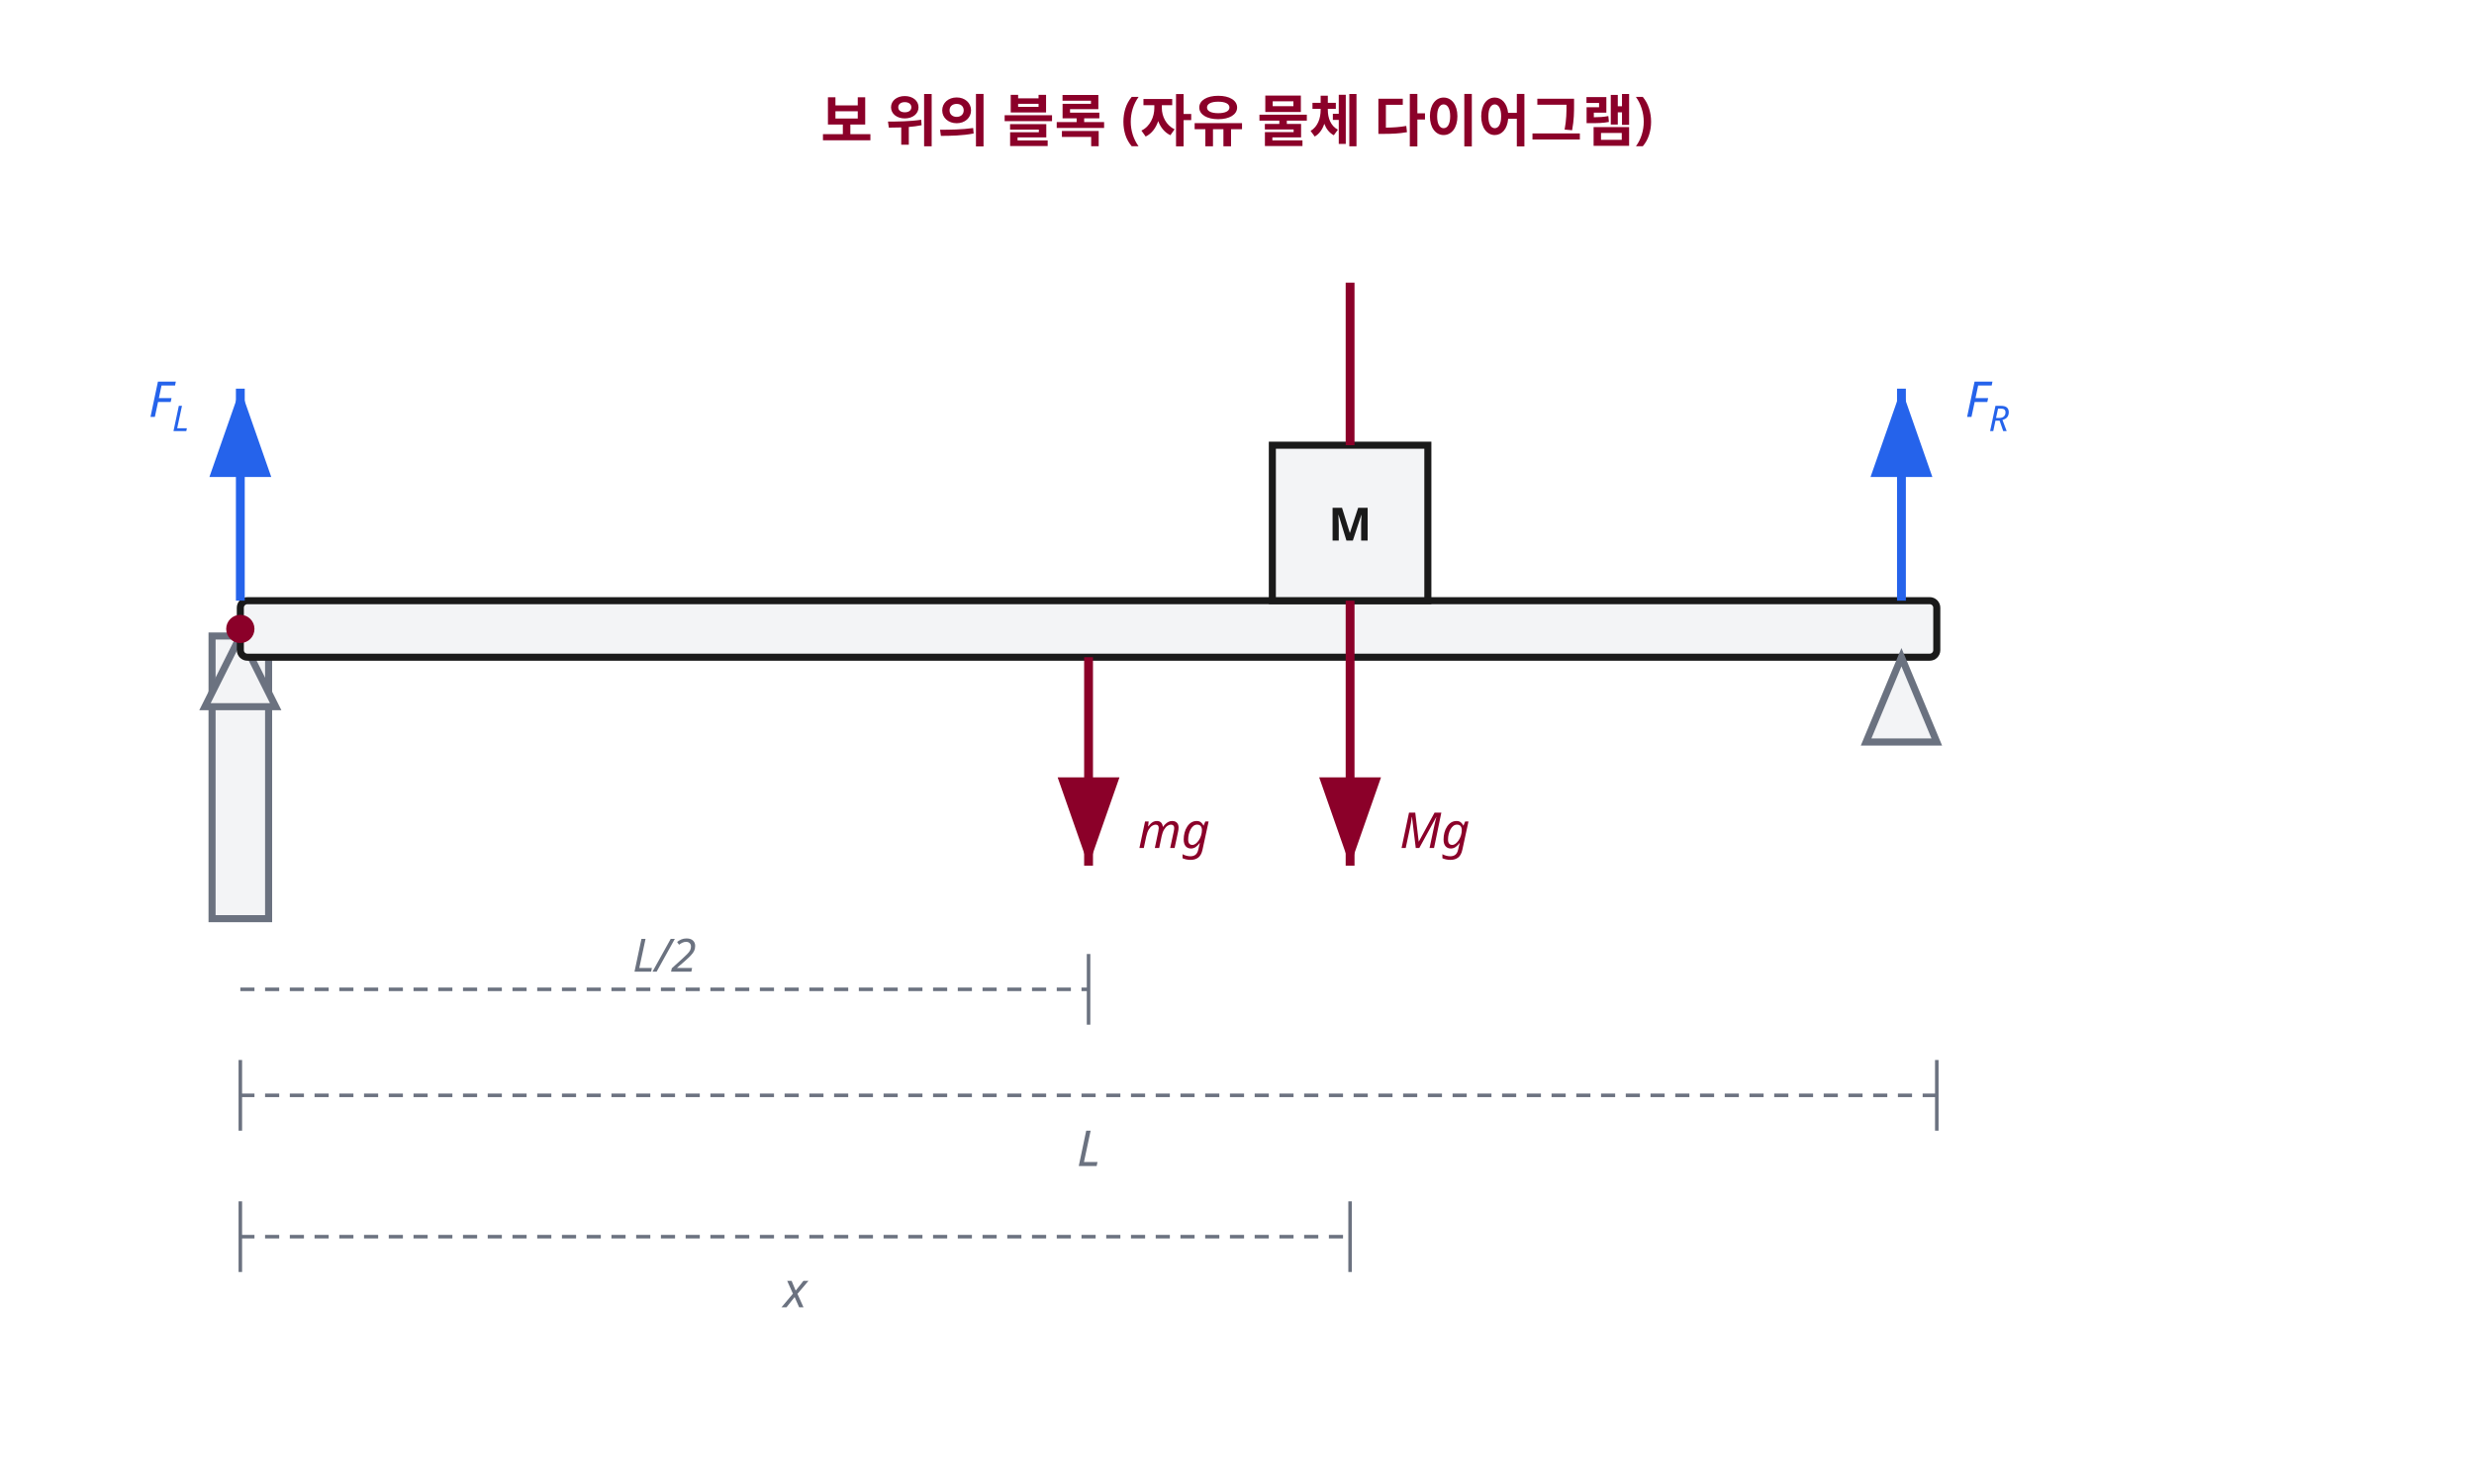
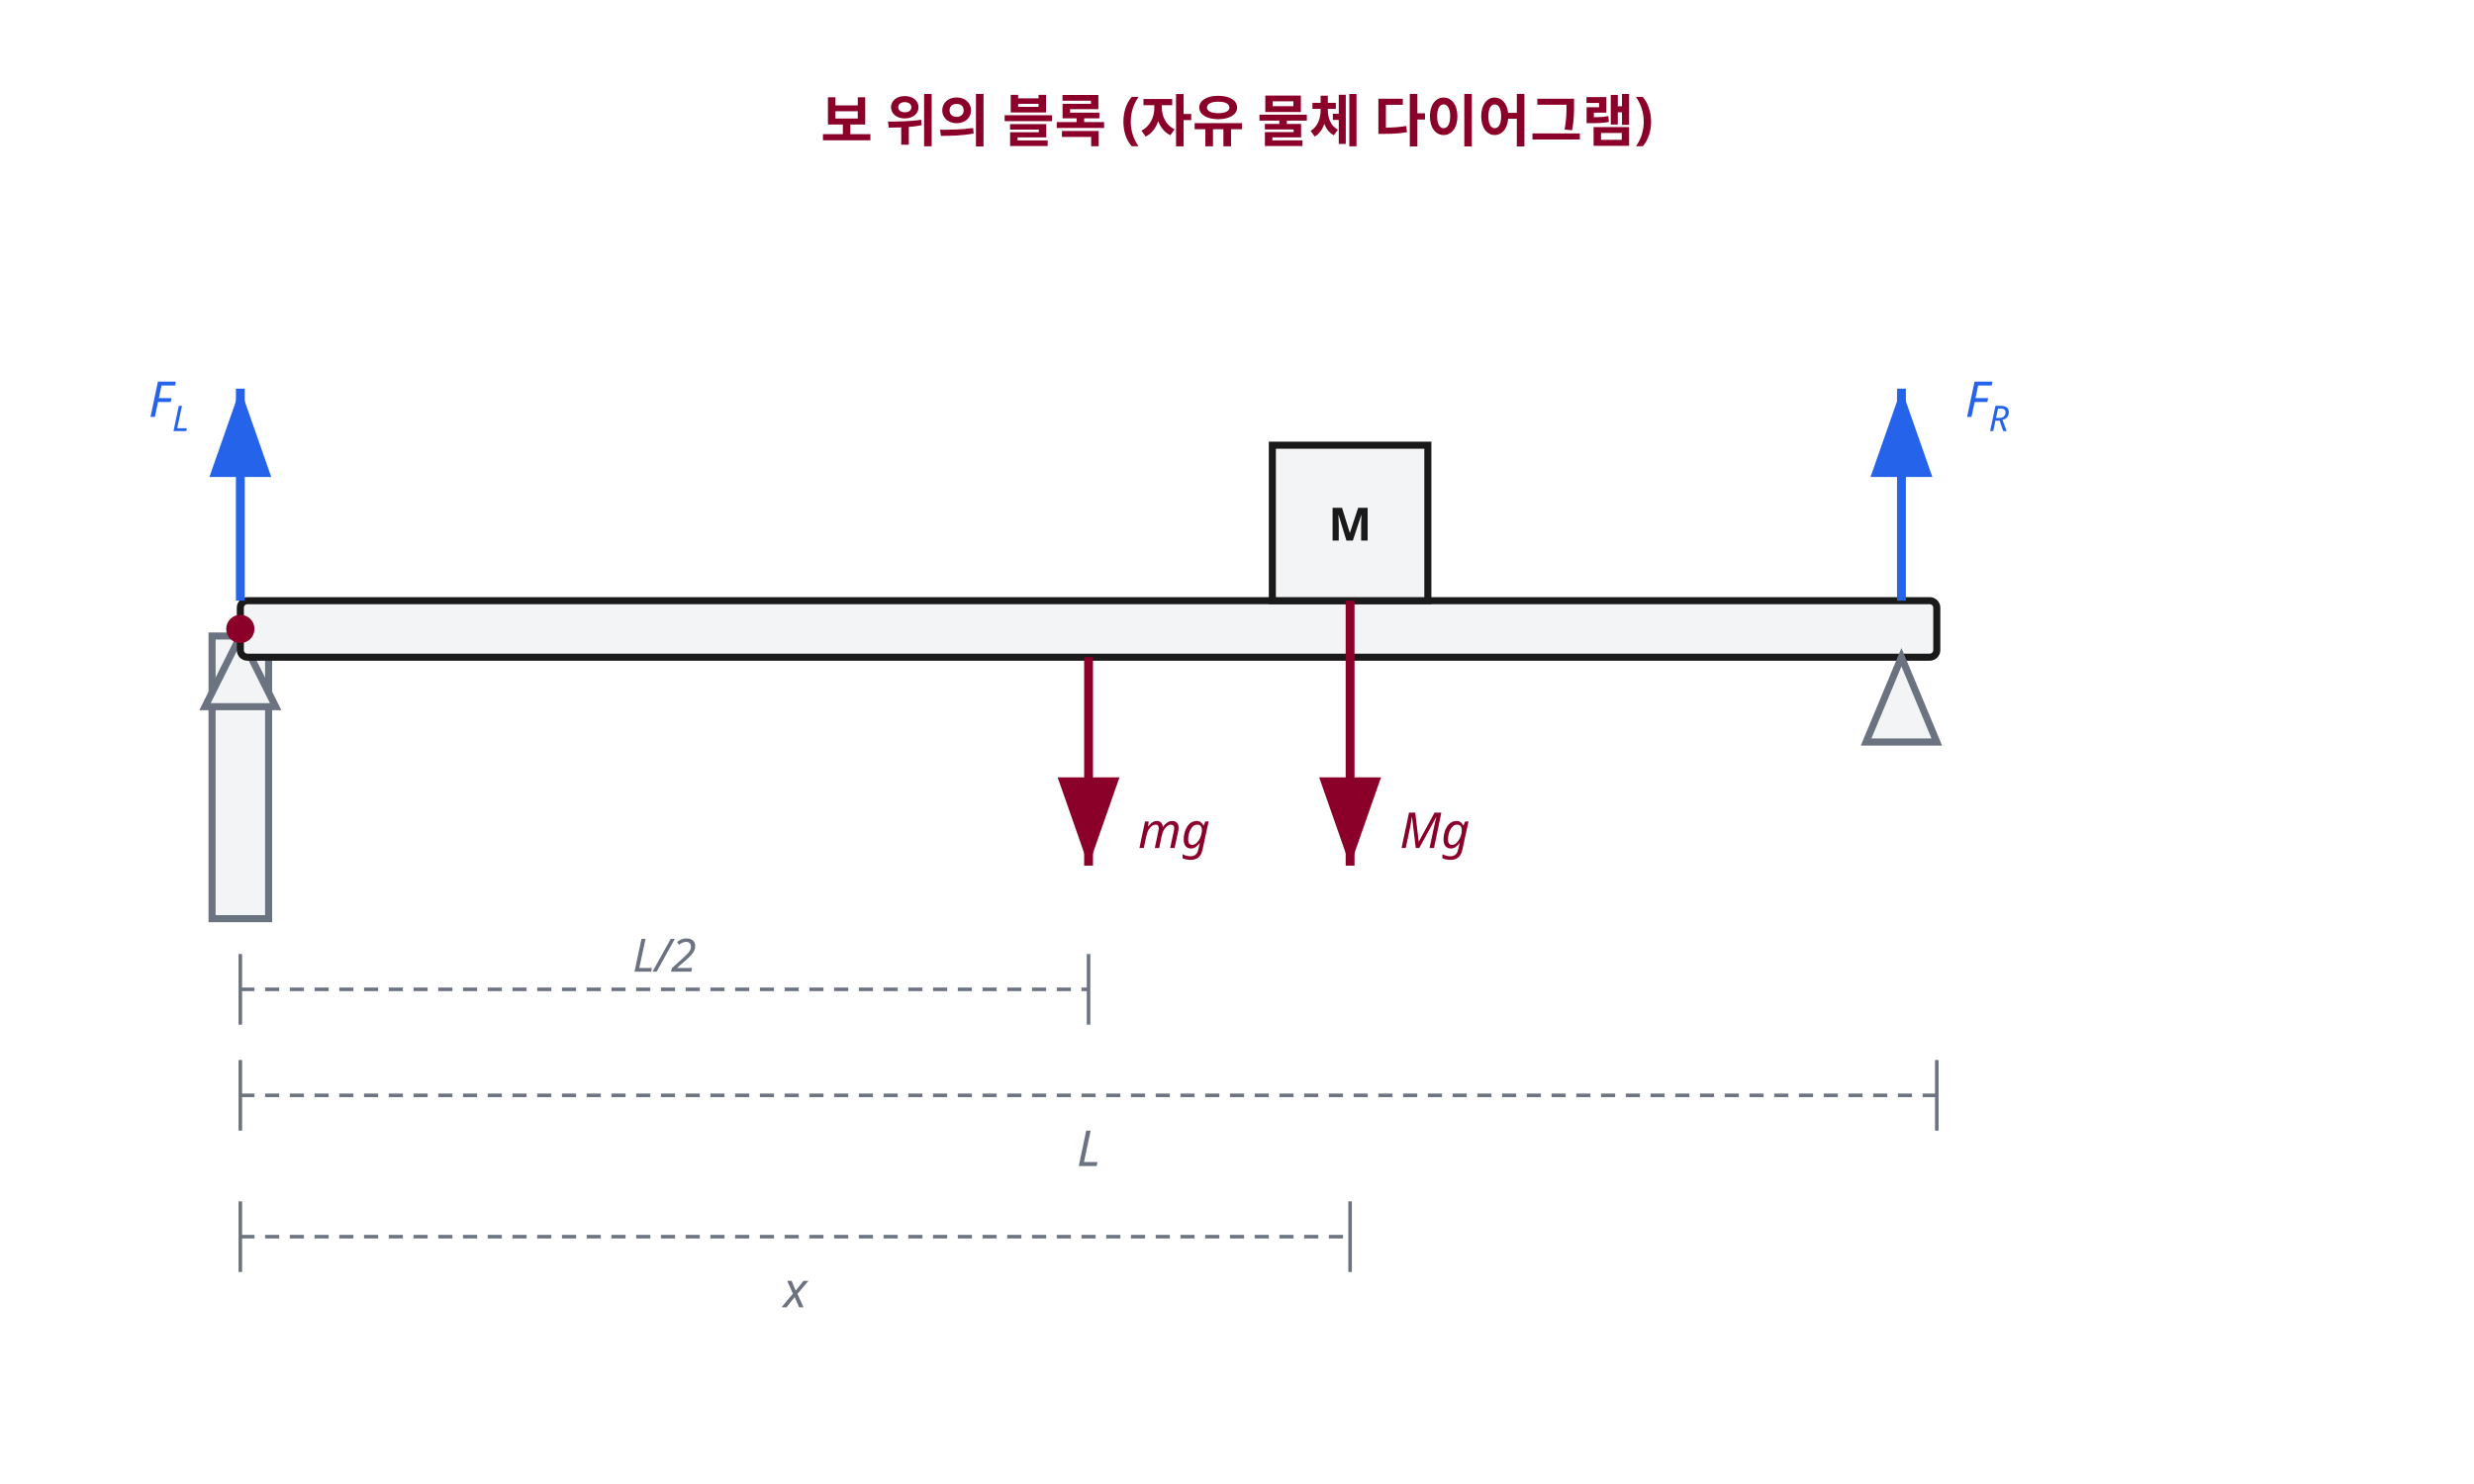
<svg xmlns="http://www.w3.org/2000/svg" viewBox="0 0 700 420" font-family="sans-serif">
  <defs>
    <marker id="arR" markerWidth="10" markerHeight="7" refX="10" refY="3.5" orient="auto">
      <polygon points="0 0, 10 3.5, 0 7" fill="#8B0029" />
    </marker>
    <marker id="arB" markerWidth="10" markerHeight="7" refX="10" refY="3.5" orient="auto">
      <polygon points="0 0, 10 3.5, 0 7" fill="#2563EB" />
    </marker>
    <marker id="arG" markerWidth="10" markerHeight="7" refX="10" refY="3.5" orient="auto">
      <polygon points="0 0, 10 3.5, 0 7" fill="#6B7280" />
    </marker>
  </defs>
  <rect x="60" y="180" width="16" height="80" fill="#F3F4F6" stroke="#6B7280" stroke-width="2" />
  <polygon points="68,180 58,200 78,200" fill="#F3F4F6" stroke="#6B7280" stroke-width="2" />
  <rect x="68" y="170" width="480" height="16" fill="#F3F4F6" stroke="#1a1a1a" stroke-width="2" rx="2" />
  <rect x="360" y="126" width="44" height="44" fill="#F3F4F6" stroke="#1a1a1a" stroke-width="2" />
  <text x="382" y="153" text-anchor="middle" font-size="13" font-weight="bold" fill="#1a1a1a">M</text>
  <line x1="68" y1="310" x2="548" y2="310" stroke="#6B7280" stroke-width="1" stroke-dasharray="4 3" />
  <line x1="68" y1="300" x2="68" y2="320" stroke="#6B7280" stroke-width="1" />
  <line x1="548" y1="300" x2="548" y2="320" stroke="#6B7280" stroke-width="1" />
  <text x="308" y="330" text-anchor="middle" font-size="14" fill="#6B7280" font-style="italic">L</text>
  <line x1="68" y1="350" x2="382" y2="350" stroke="#6B7280" stroke-width="1" stroke-dasharray="4 3" />
  <line x1="68" y1="340" x2="68" y2="360" stroke="#6B7280" stroke-width="1" />
  <line x1="382" y1="340" x2="382" y2="360" stroke="#6B7280" stroke-width="1" />
  <text x="225" y="370" text-anchor="middle" font-size="14" fill="#6B7280" font-style="italic">x</text>
  <line x1="68" y1="280" x2="308" y2="280" stroke="#6B7280" stroke-width="1" stroke-dasharray="4 3" />
+   <line x1="68" y1="270" x2="68" y2="290" stroke="#6B7280" stroke-width="1" />
  <line x1="308" y1="270" x2="308" y2="290" stroke="#6B7280" stroke-width="1" />
  <text x="188" y="275" text-anchor="middle" font-size="13" fill="#6B7280" font-style="italic">L/2</text>
  <line x1="308" y1="186" x2="308" y2="245" stroke="#8B0029" stroke-width="2.5" marker-end="url(#arR)" />
  <text x="322" y="240" font-size="14" fill="#8B0029" font-style="italic">mg</text>
-   <line x1="382" y1="126" x2="382" y2="80" stroke="#8B0029" stroke-width="2.5" />
  <line x1="382" y1="170" x2="382" y2="245" stroke="#8B0029" stroke-width="2.5" marker-end="url(#arR)" />
  <text x="396" y="240" font-size="14" fill="#8B0029" font-style="italic">Mg</text>
  <polygon points="538,186 528,210 548,210" fill="#F3F4F6" stroke="#6B7280" stroke-width="2" />
  <line x1="538" y1="170" x2="538" y2="110" stroke="#2563EB" stroke-width="2.5" marker-end="url(#arB)" />
  <text x="556" y="118" font-size="14" fill="#2563EB" font-style="italic">F<tspan font-size="10" dy="4">R</tspan>
  </text>
  <line x1="68" y1="170" x2="68" y2="110" stroke="#2563EB" stroke-width="2.5" marker-end="url(#arB)" />
  <text x="42" y="118" font-size="14" fill="#2563EB" font-style="italic">F<tspan font-size="10" dy="4">L</tspan>
  </text>
  <circle cx="68" cy="178" r="4" fill="#8B0029" />
  <text x="350" y="40" text-anchor="middle" font-size="16" font-weight="bold" fill="#8B0029">보 위의 블록 (자유 물체 다이어그램)</text>
</svg>
